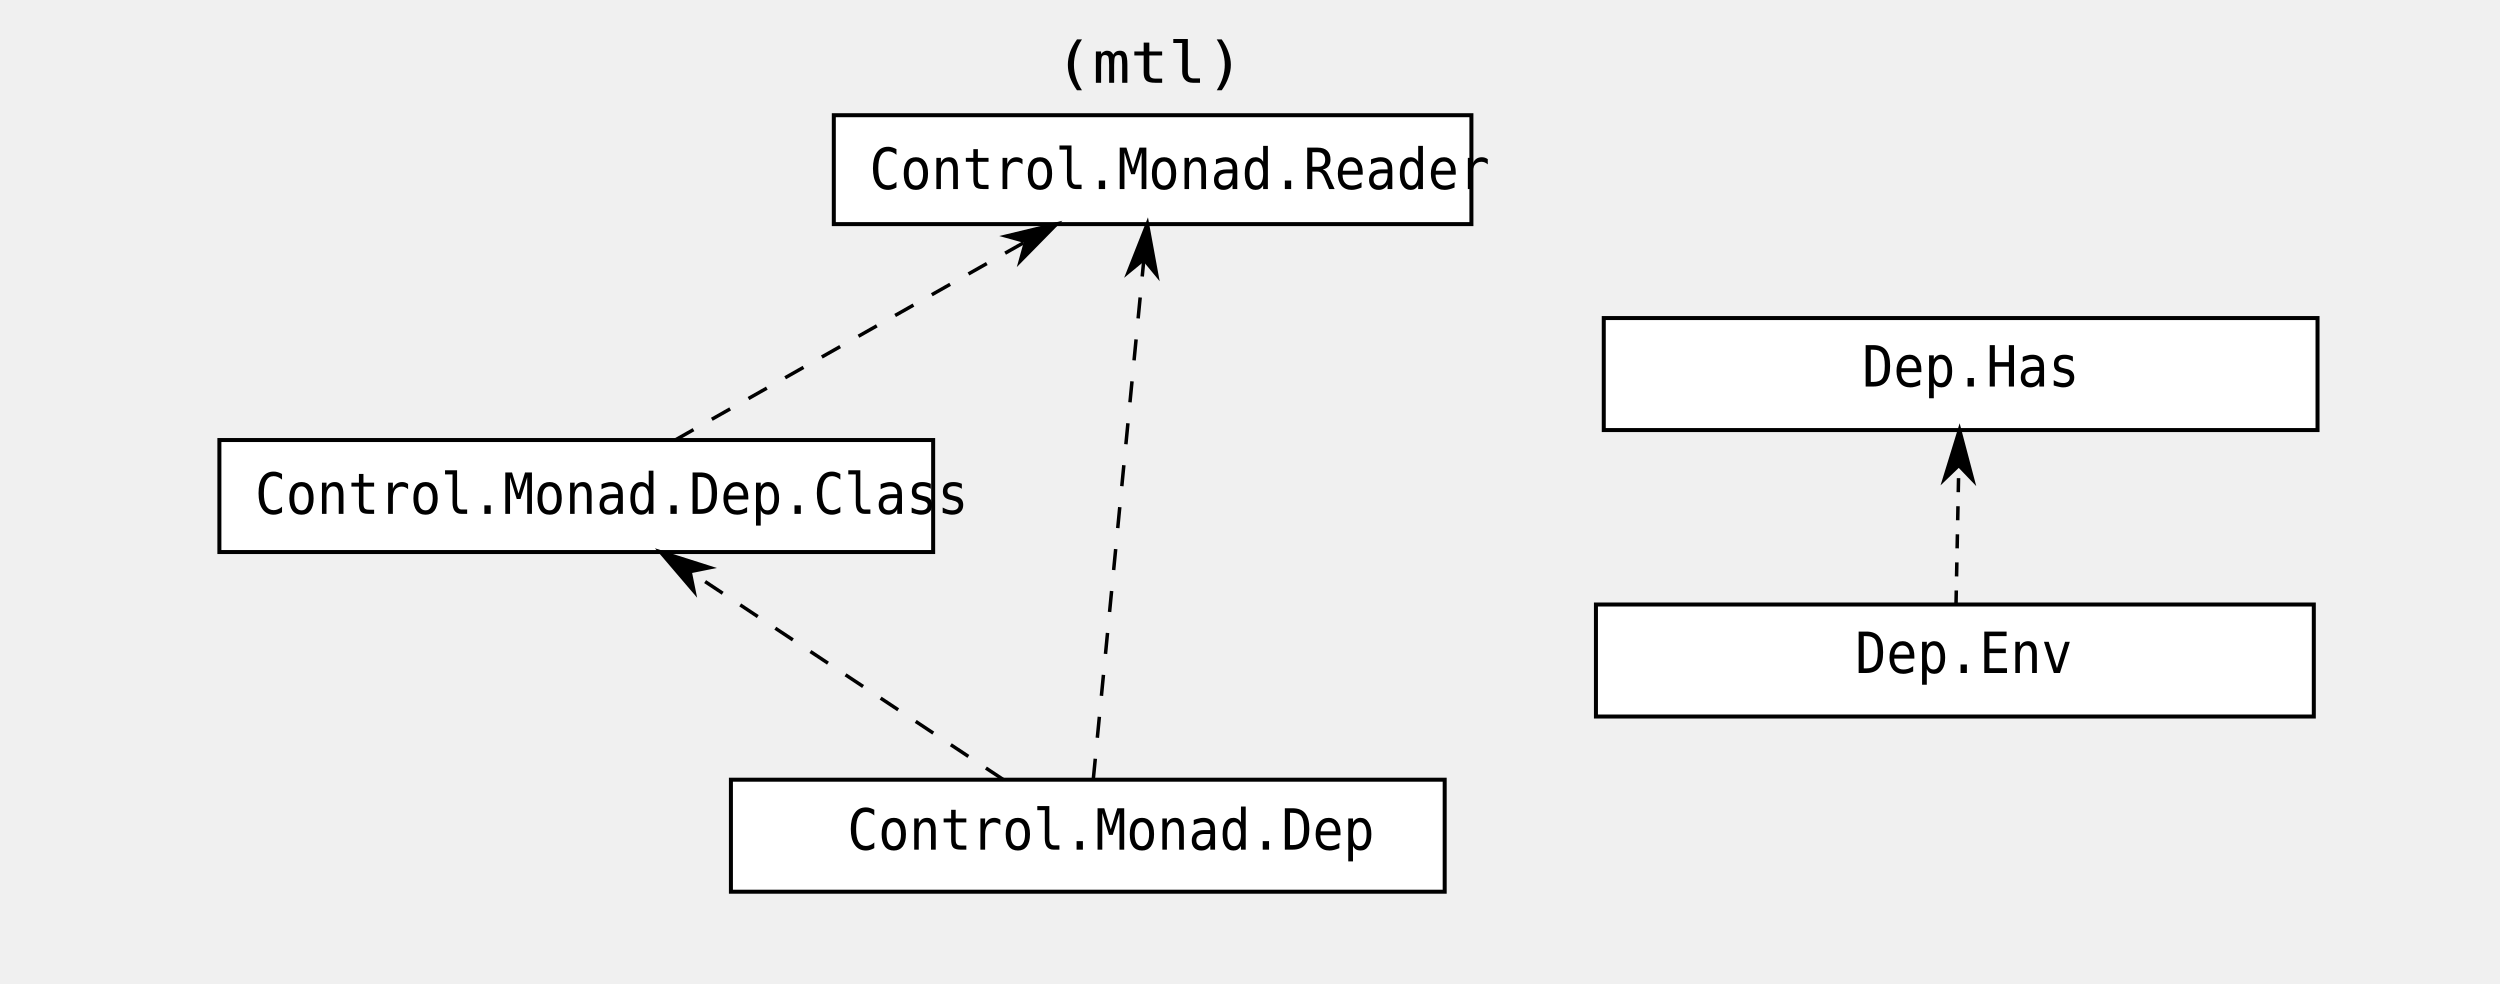
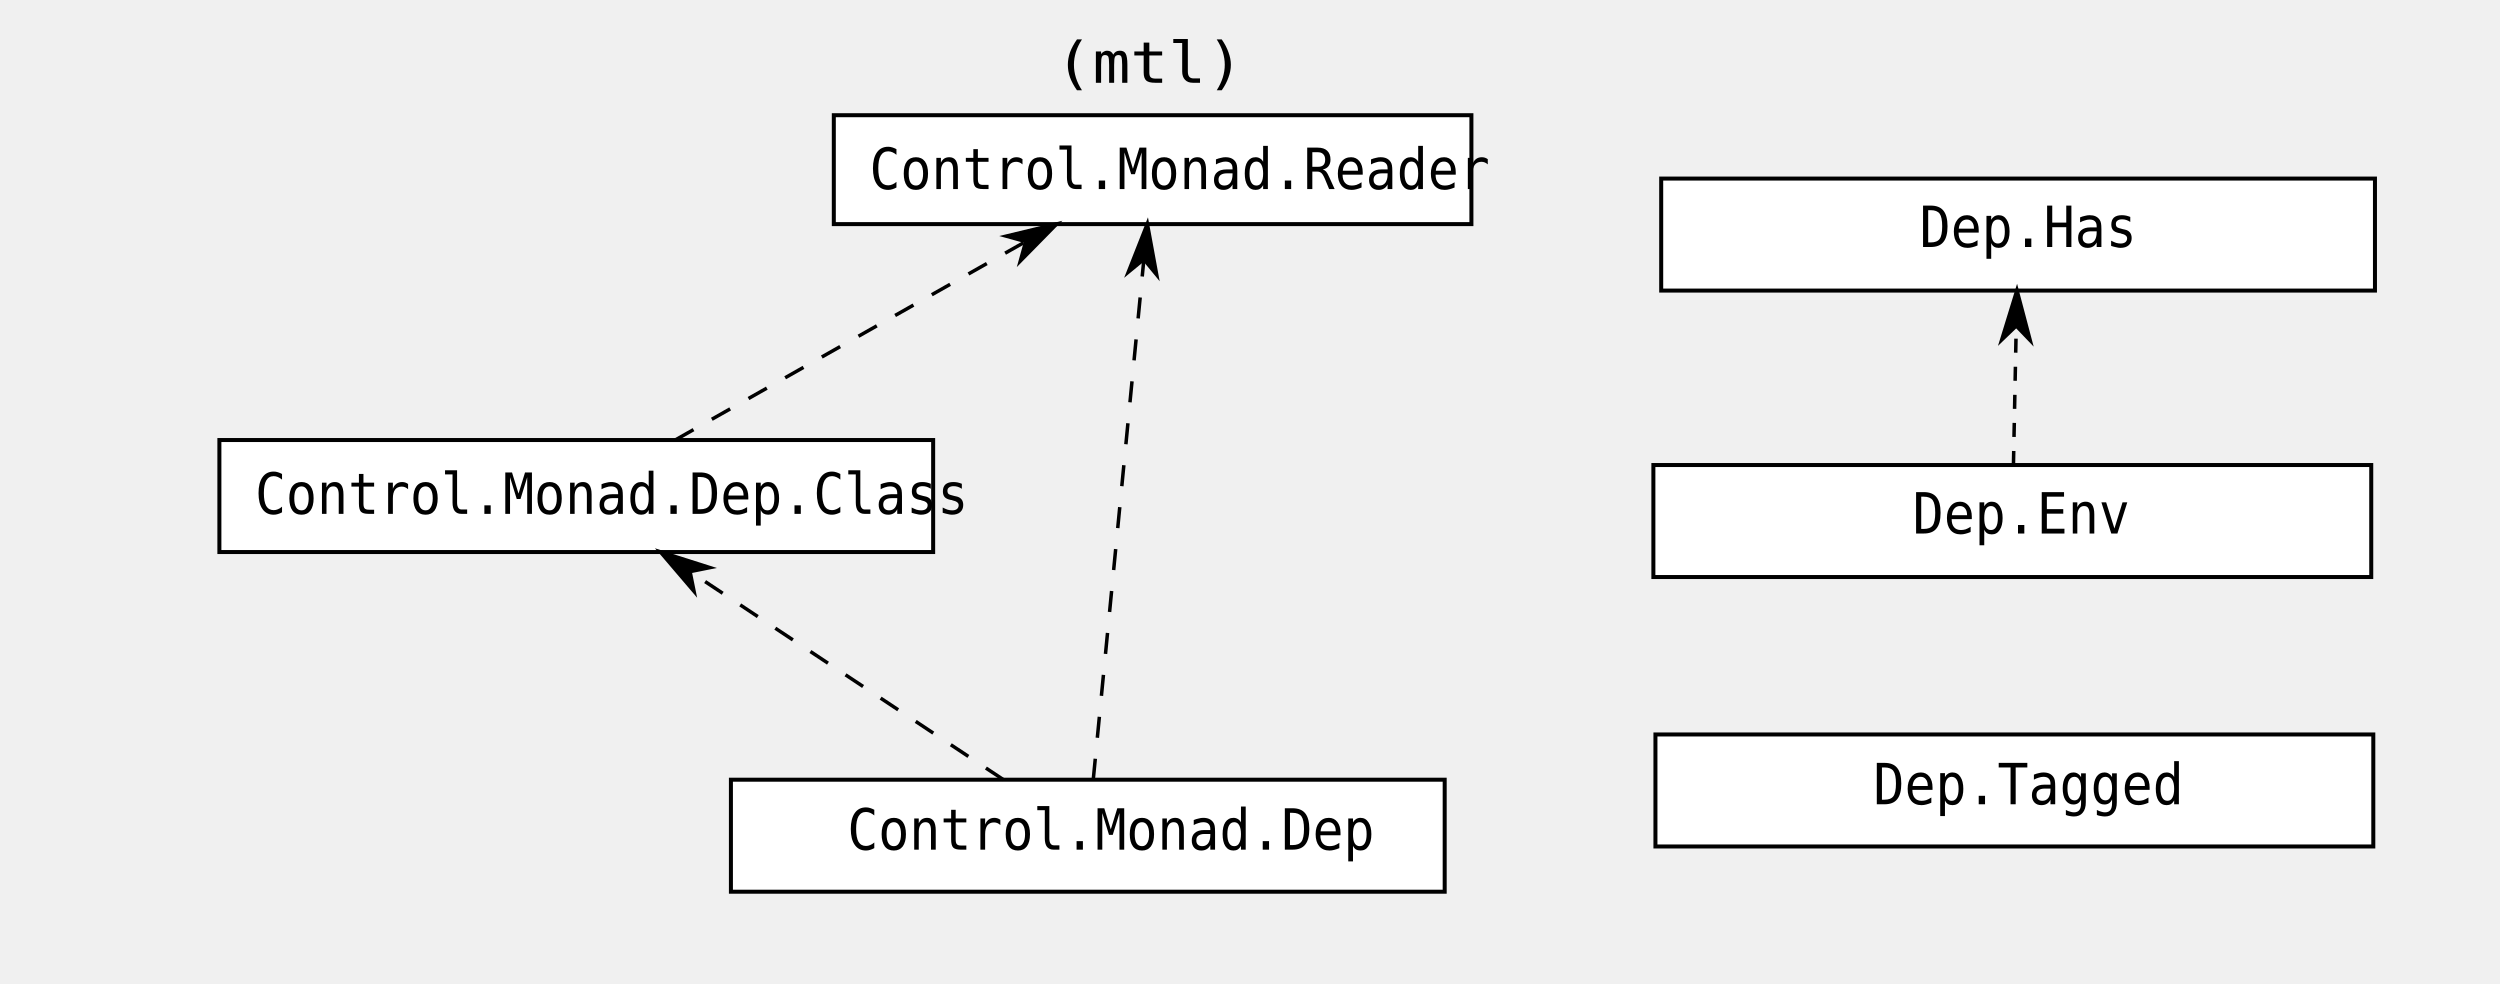
<svg xmlns="http://www.w3.org/2000/svg" id="svg8" version="1.1" viewBox="0 0 188.336 74.124" height="74.124mm" width="188.336mm">
  <defs id="defs2">
    <marker style="overflow:visible;" id="Arrow1Lend" refX="0.0" refY="0.0" orient="auto">
      <path transform="scale(0.8) rotate(180) translate(12.5,0)" style="fill-rule:evenodd;fill:context-stroke;stroke:context-stroke;stroke-width:1.0pt;" d="M 0.0,0.0 L 5.0,-5.0 L -12.5,0.0 L 5.0,5.0 L 0.0,0.0 z " id="path15127" />
    </marker>
    <marker orient="auto" refY="0" refX="0" id="marker5450" style="overflow:visible">
      <path id="path5448" style="fill:#000000;fill-opacity:1;fill-rule:evenodd;stroke:#000000;stroke-width:0.625;stroke-linejoin:round;stroke-opacity:1" d="M 8.719,4.034 -2.207,0.016 8.719,-4.002 c -1.745,2.372 -1.735,5.617 -6e-7,8.035 z" transform="matrix(-1.1,0,0,-1.1,-1.1,0)" />
    </marker>
  </defs>
  <g transform="translate(-22.87661,-56.30656)" id="layer1">
    <rect y="64.986" x="85.691" height="8.204" width="48.033" id="rect5083-9" style="opacity:1;fill:#ffffff;fill-opacity:1;stroke:#000000;stroke-width:0.302;stroke-linecap:butt;stroke-linejoin:miter;stroke-miterlimit:4;stroke-dasharray:none;stroke-dashoffset:0;stroke-opacity:1" />
    <text id="text5087-4" y="67.145" x="92.853" style="font-style:normal;font-variant:normal;font-weight:normal;font-stretch:normal;font-size:4.078px;line-height:1.25;font-family:Consolas;-inkscape-font-specification:Consolas;letter-spacing:0px;word-spacing:0px;fill:#000000;fill-opacity:1;stroke:none;stroke-width:0.265" xml:space="preserve" transform="scale(0.9517643,1.05068)">
      <tspan style="stroke-width:0.265" y="67.145" x="92.853" id="tspan5085-9">Control.Monad.Reader</tspan>
    </text>
    <rect y="89.456" x="39.404" height="8.438" width="53.771" id="rect5083-9-5" style="fill:#ffffff;fill-opacity:1;stroke:#000000;stroke-width:0.302;stroke-linecap:butt;stroke-linejoin:miter;stroke-miterlimit:4;stroke-dasharray:none;stroke-dashoffset:0;stroke-opacity:1" />
    <text id="text5087-4-0" y="90.434" x="44.22" style="font-style:normal;font-variant:normal;font-weight:normal;font-stretch:normal;font-size:4.078px;line-height:1.25;font-family:Consolas;-inkscape-font-specification:Consolas;letter-spacing:0px;word-spacing:0px;fill:#000000;fill-opacity:1;stroke:none;stroke-width:0.265" xml:space="preserve" transform="scale(0.9517643,1.05068)">
      <tspan style="stroke-width:0.265" y="90.434" x="44.22" id="tspan5085-9-3">Control.Monad.Dep.Class</tspan>
    </text>
-     <rect y="80.267" x="143.695" height="8.438" width="53.771" id="rect5083-9-5-7" style="fill:#ffffff;fill-opacity:1;stroke:#000000;stroke-width:0.302;stroke-linecap:butt;stroke-linejoin:miter;stroke-miterlimit:4;stroke-dasharray:none;stroke-dashoffset:0;stroke-opacity:1" />
-     <text id="text5087-4-0-7" y="81.304" x="171.44" style="font-style:normal;font-variant:normal;font-weight:normal;font-stretch:normal;font-size:4.078px;line-height:1.25;font-family:Consolas;-inkscape-font-specification:Consolas;letter-spacing:0px;word-spacing:0px;fill:#000000;fill-opacity:1;stroke:none;stroke-width:0.265" xml:space="preserve" transform="scale(0.9517643,1.05068)">
-       <tspan style="stroke-width:0.265" y="81.304" x="171.44" id="tspan5085-9-3-6">Dep.Has</tspan>
+     <rect y="69.759" x="148.022" height="8.438" width="53.771" id="rect5083-9-5-7" style="fill:#ffffff;fill-opacity:1;stroke:#000000;stroke-width:0.302;stroke-linecap:butt;stroke-linejoin:miter;stroke-miterlimit:4;stroke-dasharray:none;stroke-dashoffset:0;stroke-opacity:1" />
+     <text id="text5087-4-0-7" y="71.302" x="175.986" style="font-style:normal;font-variant:normal;font-weight:normal;font-stretch:normal;font-size:4.078px;line-height:1.25;font-family:Consolas;-inkscape-font-specification:Consolas;letter-spacing:0px;word-spacing:0px;fill:#000000;fill-opacity:1;stroke:none;stroke-width:0.265" xml:space="preserve" transform="scale(0.9517643,1.05068)">
+       <tspan style="stroke-width:0.265" y="71.302" x="175.986" id="tspan5085-9-3-6">Dep.Has</tspan>
    </text>
-     <rect y="101.847" x="143.106" height="8.438" width="54.08" id="rect5083-9-5-7-0" style="fill:#ffffff;fill-opacity:1;stroke:#000000;stroke-width:0.302;stroke-linecap:butt;stroke-linejoin:miter;stroke-miterlimit:4;stroke-dasharray:none;stroke-dashoffset:0;stroke-opacity:1" />
-     <text id="text5087-4-0-7-2" y="101.843" x="170.886" style="font-style:normal;font-variant:normal;font-weight:normal;font-stretch:normal;font-size:4.078px;line-height:1.25;font-family:Consolas;-inkscape-font-specification:Consolas;letter-spacing:0px;word-spacing:0px;fill:#000000;fill-opacity:1;stroke:none;stroke-width:0.265" xml:space="preserve" transform="scale(0.9517643,1.05068)">
-       <tspan style="stroke-width:0.265" y="101.843" x="170.886" id="tspan5085-9-3-6-8">Dep.Env</tspan>
+     <rect y="91.339" x="147.433" height="8.438" width="54.08" id="rect5083-9-5-7-0" style="fill:#ffffff;fill-opacity:1;stroke:#000000;stroke-width:0.302;stroke-linecap:butt;stroke-linejoin:miter;stroke-miterlimit:4;stroke-dasharray:none;stroke-dashoffset:0;stroke-opacity:1" />
+     <text id="text5087-4-0-7-2" y="91.842" x="175.432" style="font-style:normal;font-variant:normal;font-weight:normal;font-stretch:normal;font-size:4.078px;line-height:1.25;font-family:Consolas;-inkscape-font-specification:Consolas;letter-spacing:0px;word-spacing:0px;fill:#000000;fill-opacity:1;stroke:none;stroke-width:0.265" xml:space="preserve" transform="scale(0.9517643,1.05068)">
+       <tspan style="stroke-width:0.265" y="91.842" x="175.432" id="tspan5085-9-3-6-8">Dep.Env</tspan>
+     </text>
+     <rect y="111.637" x="147.588" height="8.438" width="54.08" id="rect5083-9-5-7-0-3" style="fill:#ffffff;fill-opacity:1;stroke:#000000;stroke-width:0.302;stroke-linecap:butt;stroke-linejoin:miter;stroke-miterlimit:4;stroke-dasharray:none;stroke-dashoffset:0;stroke-opacity:1" />
+     <text id="text5087-4-0-7-2-7" y="111.256" x="172.323" style="font-style:normal;font-variant:normal;font-weight:normal;font-stretch:normal;font-size:4.078px;line-height:1.25;font-family:Consolas;-inkscape-font-specification:Consolas;letter-spacing:0px;word-spacing:0px;fill:#000000;fill-opacity:1;stroke:none;stroke-width:0.265" xml:space="preserve" transform="scale(0.9517643,1.05068)">
+       <tspan style="stroke-width:0.265" y="111.256" x="172.323" id="tspan5085-9-3-6-8-0">Dep.Tagged</tspan>
    </text>
    <rect y="115.045" x="77.94" height="8.438" width="53.771" id="rect5083-9-5-5" style="fill:#ffffff;fill-opacity:1;stroke:#000000;stroke-width:0.302;stroke-linecap:butt;stroke-linejoin:miter;stroke-miterlimit:4;stroke-dasharray:none;stroke-dashoffset:0;stroke-opacity:1" />
    <text id="text5087-4-0-1" y="114.51" x="91.096" style="font-style:normal;font-variant:normal;font-weight:normal;font-stretch:normal;font-size:4.078px;line-height:1.25;font-family:Consolas;-inkscape-font-specification:Consolas;letter-spacing:0px;word-spacing:0px;fill:#000000;fill-opacity:1;stroke:none;stroke-width:0.265" xml:space="preserve" transform="scale(0.9517643,1.05068)">
      <tspan style="stroke-width:0.265" y="114.51" x="91.096" id="tspan5085-9-3-2">Control.Monad.Dep</tspan>
    </text>
    <text id="text4522" y="65.514" x="97.694" style="font-style:normal;font-variant:normal;font-weight:normal;font-stretch:normal;font-size:4.518px;line-height:1.25;font-family:Consolas;-inkscape-font-specification:Consolas;letter-spacing:0px;word-spacing:0px;fill:#000000;fill-opacity:1;stroke:none;stroke-width:0.265" xml:space="preserve" transform="scale(1.047547,0.9546108)">
      <tspan style="stroke-width:0.265" y="65.514" x="97.694" id="tspan6852">(mtl)</tspan>
    </text>
    <path style="fill:none;fill-rule:evenodd;stroke:#000000;stroke-width:0.265;stroke-linecap:butt;stroke-linejoin:miter;stroke-miterlimit:4;stroke-dasharray:1.587, 1.587;stroke-dashoffset:0;stroke-opacity:1;marker-end:url(#Arrow1Lend)" d="M 73.74,89.456 102.464,73.19" id="path15122" />
    <path style="fill:none;fill-rule:evenodd;stroke:#000000;stroke-width:0.265;stroke-linecap:butt;stroke-linejoin:miter;stroke-miterlimit:4;stroke-dasharray:1.587, 1.587;stroke-dashoffset:0;stroke-opacity:1;marker-end:url(#Arrow1Lend)" d="M 98.472,115.045 72.644,97.895" id="path15414" />
    <path style="fill:none;fill-rule:evenodd;stroke:#000000;stroke-width:0.265;stroke-linecap:butt;stroke-linejoin:miter;stroke-miterlimit:4;stroke-dasharray:1.587, 1.587;stroke-dashoffset:0;stroke-opacity:1;marker-end:url(#Arrow1Lend)" d="m 105.236,115.045 4.072,-41.855" id="path15876" />
-     <path style="fill:none;fill-rule:evenodd;stroke:#000000;stroke-width:0.265;stroke-linecap:butt;stroke-linejoin:miter;stroke-miterlimit:4;stroke-dasharray:1.058, 1.058;stroke-dashoffset:0;stroke-opacity:1;marker-end:url(#Arrow1Lend)" d="m 170.231,101.847 0.264,-13.142" id="path4241" />
+     <path style="fill:none;fill-rule:evenodd;stroke:#000000;stroke-width:0.265;stroke-linecap:butt;stroke-linejoin:miter;stroke-miterlimit:4;stroke-dasharray:1.058, 1.058;stroke-dashoffset:0;stroke-opacity:1;marker-end:url(#Arrow1Lend)" d="m 174.558,91.339 0.264,-13.142" id="path4241" />
  </g>
</svg>
